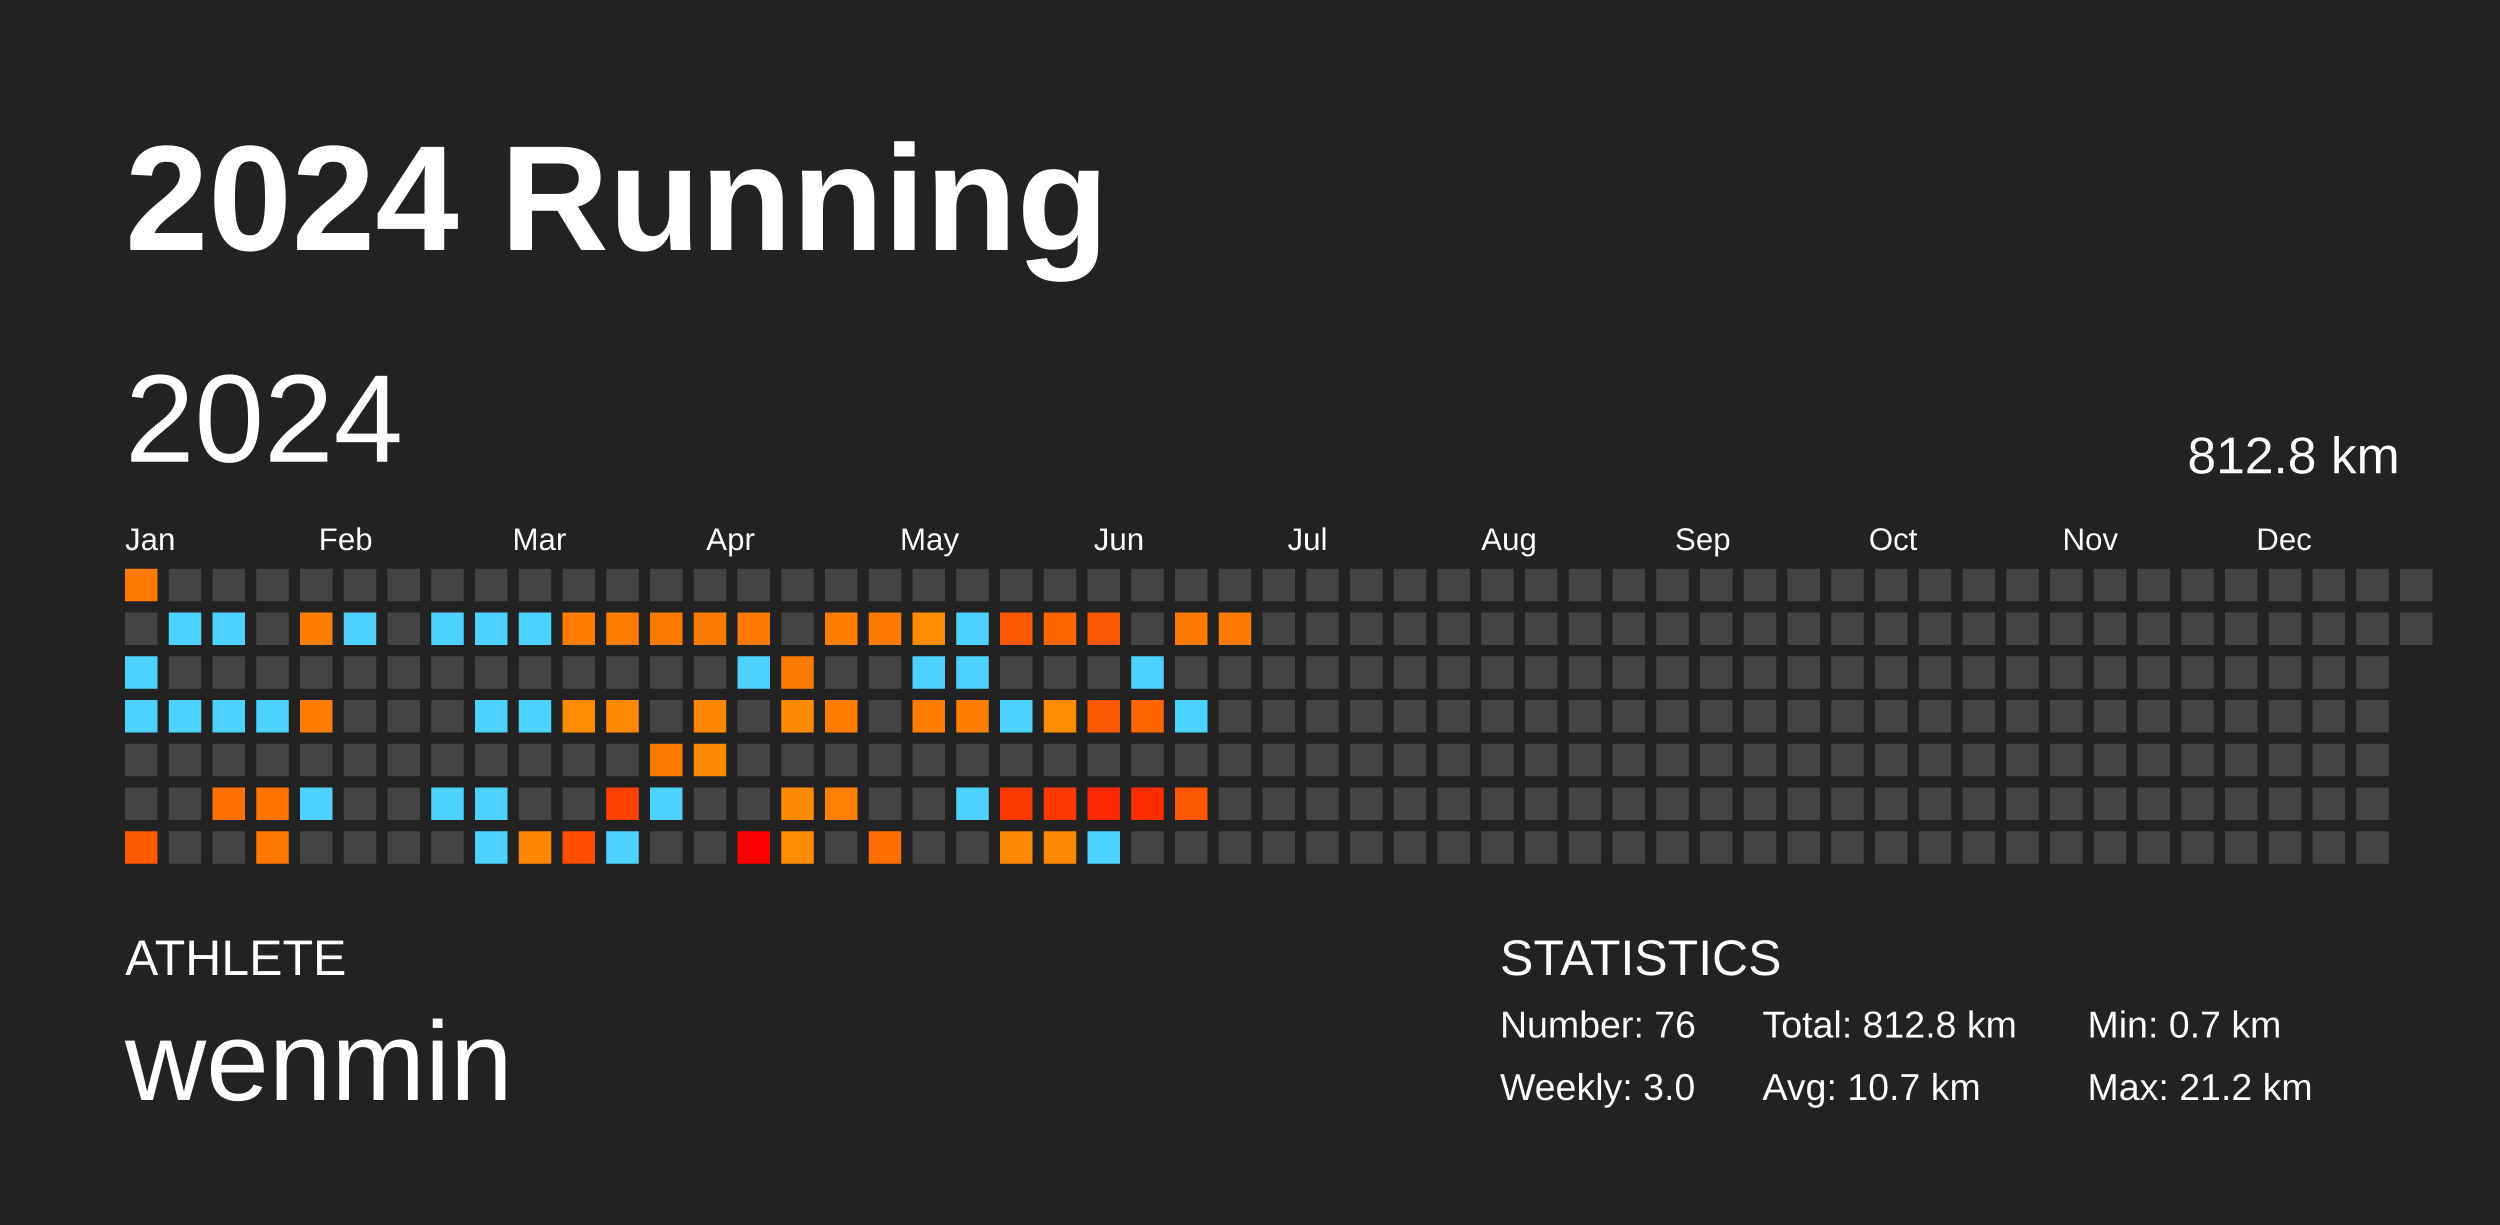
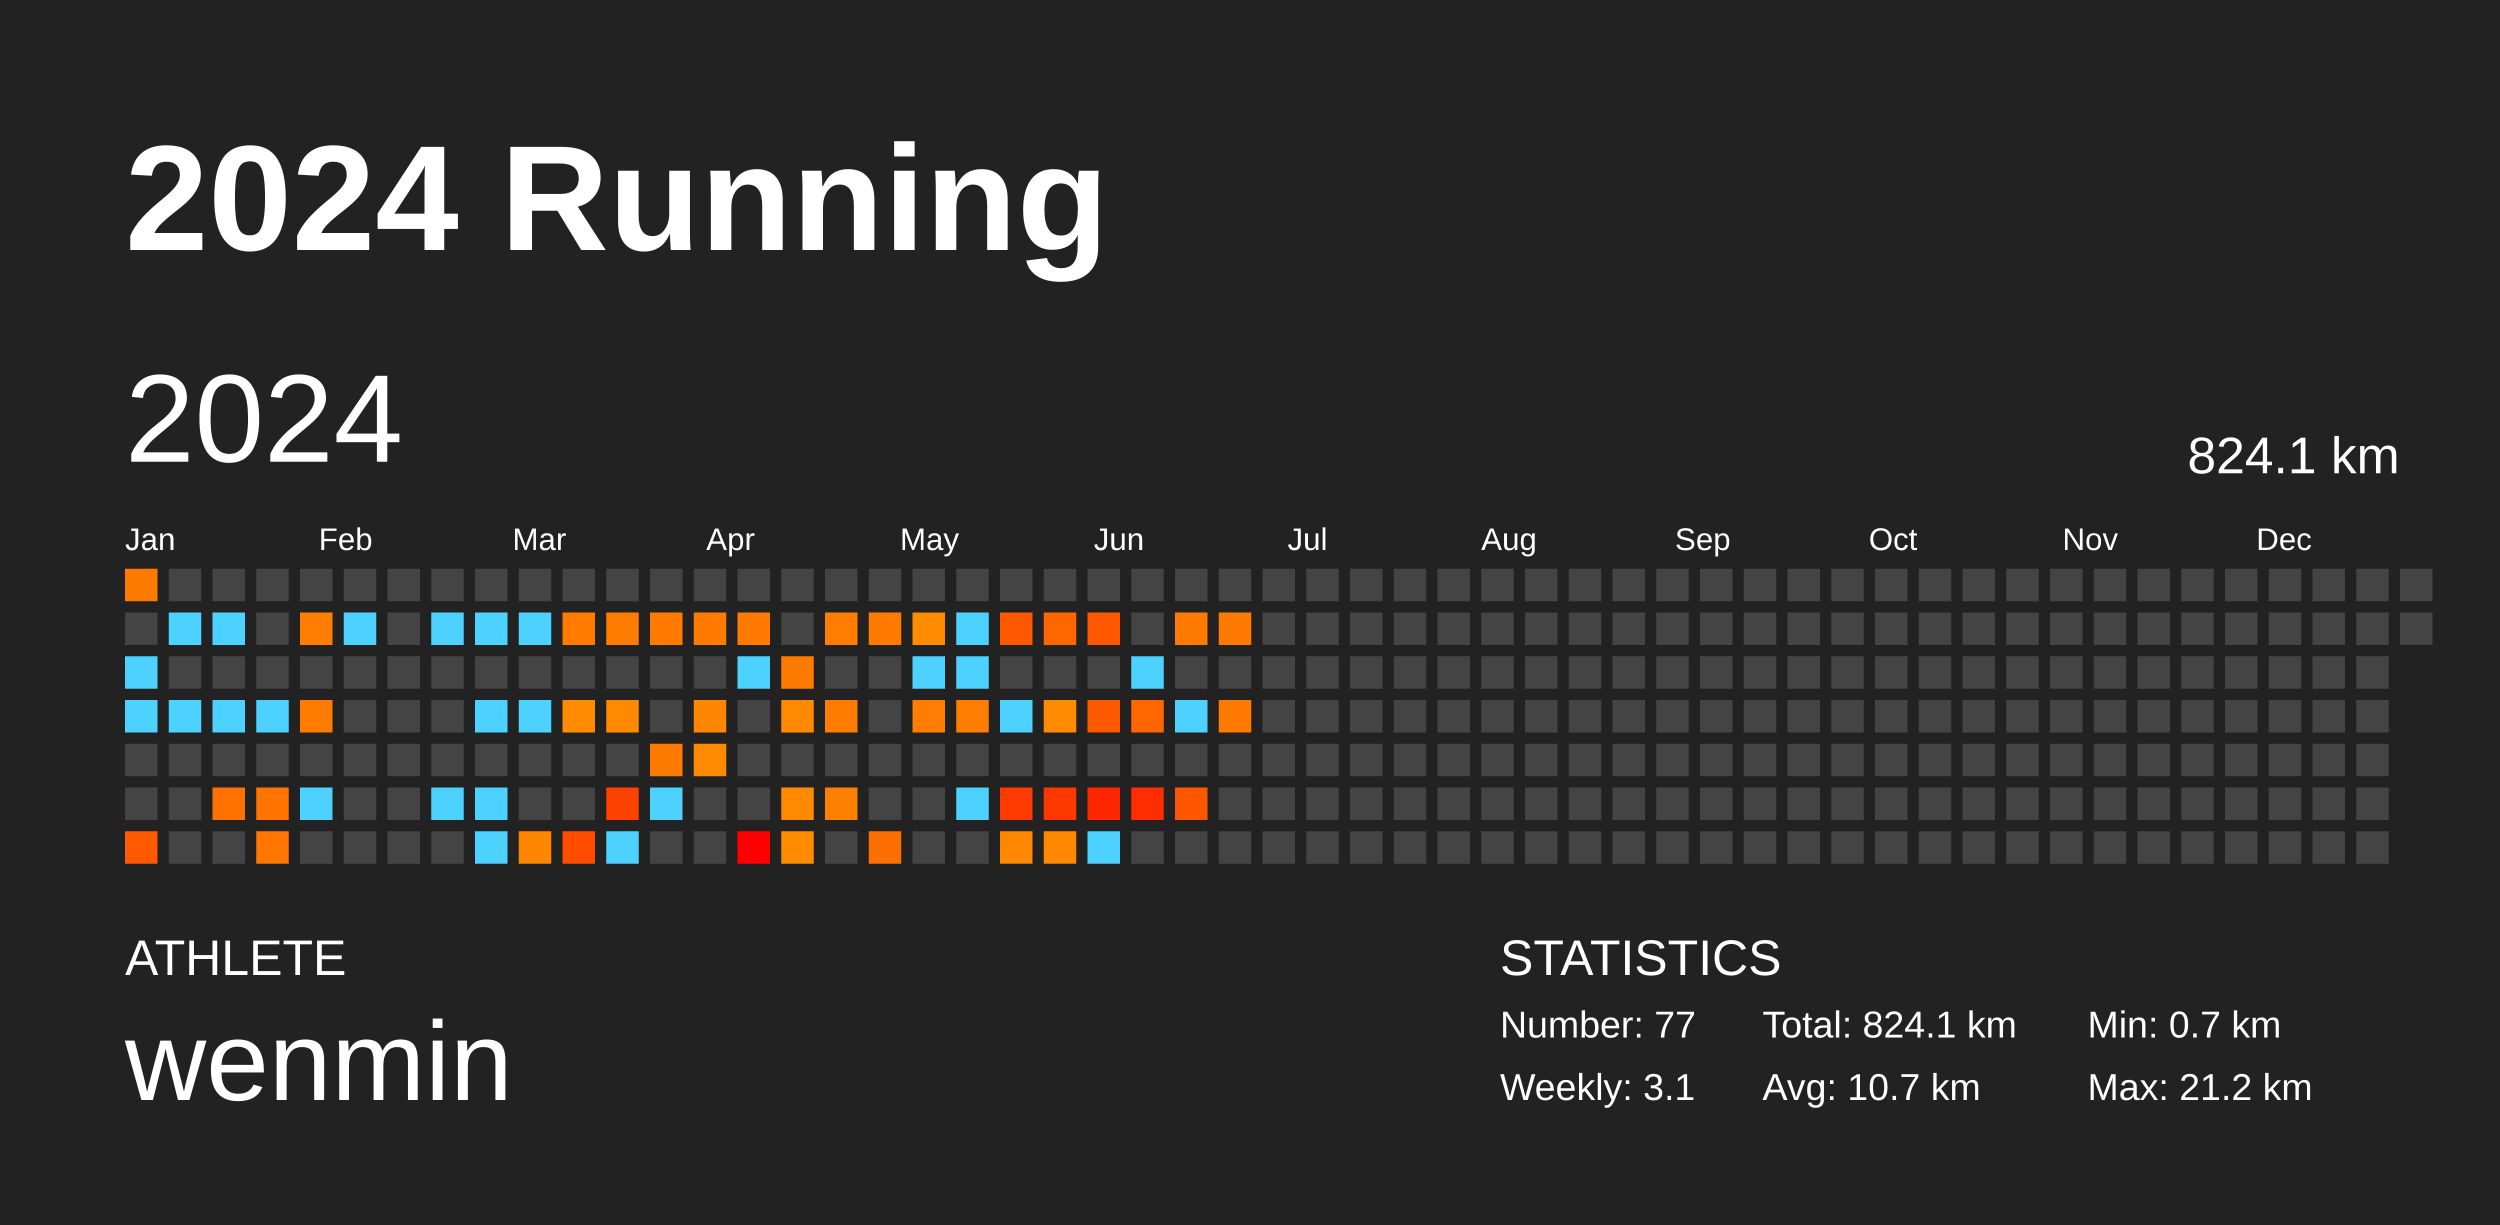
<svg xmlns="http://www.w3.org/2000/svg" baseProfile="full" height="98mm" version="1.1" viewBox="0,0,200,98" width="200mm">
  <defs />
  <rect fill="#222222" height="98" width="200" x="0" y="0" />
  <text fill="#FFFFFF" style="font-size:12px; font-family:Arial; font-weight:bold;" x="10" y="20">2024 Running</text>
  <text fill="#FFFFFF" style="font-size:4px; font-family:Arial" x="10" y="78">ATHLETE</text>
  <text fill="#FFFFFF" style="font-size:9px; font-family:Arial" x="10" y="88">wenmin</text>
  <text fill="#FFFFFF" style="font-size:4px; font-family:Arial" x="120" y="78">STATISTICS</text>
-   <text fill="#FFFFFF" style="font-size:3px; font-family:Arial" x="120" y="83">Number: 76</text>
-   <text fill="#FFFFFF" style="font-size:3px; font-family:Arial" x="120" y="88">Weekly: 3.0</text>
-   <text fill="#FFFFFF" style="font-size:3px; font-family:Arial" x="141" y="83">Total: 812.8 km</text>
+   <text fill="#FFFFFF" style="font-size:3px; font-family:Arial" x="120" y="83">Number: 77</text>
+   <text fill="#FFFFFF" style="font-size:3px; font-family:Arial" x="120" y="88">Weekly: 3.1</text>
+   <text fill="#FFFFFF" style="font-size:3px; font-family:Arial" x="141" y="83">Total: 824.1 km</text>
  <text fill="#FFFFFF" style="font-size:3px; font-family:Arial" x="141" y="88">Avg: 10.7 km</text>
  <text fill="#FFFFFF" style="font-size:3px; font-family:Arial" x="167" y="83">Min: 0.7 km</text>
  <text fill="#FFFFFF" style="font-size:3px; font-family:Arial" x="167" y="88">Max: 21.2 km</text>
  <text dominant-baseline="hanging" fill="#FFFFFF" style="font-size:10.0px; font-family:Arial;" x="10" y="30">2024</text>
-   <text dominant-baseline="hanging" fill="#FFFFFF" style="font-size:4.125px; font-family:Arial;" x="175" y="35">812.8 km</text>
+   <text dominant-baseline="hanging" fill="#FFFFFF" style="font-size:4.125px; font-family:Arial;" x="175" y="35">824.1 km</text>
  <text fill="#FFFFFF" style="font-size:2.5px; font-family:Arial" x="10.0" y="44">Jan</text>
  <text fill="#FFFFFF" style="font-size:2.5px; font-family:Arial" x="25.5" y="44">Feb</text>
  <text fill="#FFFFFF" style="font-size:2.5px; font-family:Arial" x="41.0" y="44">Mar</text>
  <text fill="#FFFFFF" style="font-size:2.5px; font-family:Arial" x="56.5" y="44">Apr</text>
  <text fill="#FFFFFF" style="font-size:2.5px; font-family:Arial" x="72.0" y="44">May</text>
  <text fill="#FFFFFF" style="font-size:2.5px; font-family:Arial" x="87.5" y="44">Jun</text>
  <text fill="#FFFFFF" style="font-size:2.5px; font-family:Arial" x="103.0" y="44">Jul</text>
  <text fill="#FFFFFF" style="font-size:2.5px; font-family:Arial" x="118.5" y="44">Aug</text>
  <text fill="#FFFFFF" style="font-size:2.5px; font-family:Arial" x="134.0" y="44">Sep</text>
  <text fill="#FFFFFF" style="font-size:2.5px; font-family:Arial" x="149.5" y="44">Oct</text>
  <text fill="#FFFFFF" style="font-size:2.5px; font-family:Arial" x="165.0" y="44">Nov</text>
  <text fill="#FFFFFF" style="font-size:2.5px; font-family:Arial" x="180.5" y="44">Dec</text>
  <rect fill="#ff7b00" height="2.6" width="2.6" x="10.0" y="45.5" />
  <rect fill="#444444" height="2.6" width="2.6" x="10.0" y="49.0" />
  <rect fill="#4dd2ff" height="2.6" width="2.6" x="10.0" y="52.5" />
  <rect fill="#4dd2ff" height="2.6" width="2.6" x="10.0" y="56.0" />
  <rect fill="#444444" height="2.6" width="2.6" x="10.0" y="59.5" />
  <rect fill="#444444" height="2.6" width="2.6" x="10.0" y="63.0" />
  <rect fill="#ff5a00" height="2.6" width="2.6" x="10.0" y="66.5" />
  <rect fill="#444444" height="2.6" width="2.6" x="13.5" y="45.5" />
  <rect fill="#4dd2ff" height="2.6" width="2.6" x="13.5" y="49.0" />
  <rect fill="#444444" height="2.6" width="2.6" x="13.5" y="52.5" />
  <rect fill="#4dd2ff" height="2.6" width="2.6" x="13.5" y="56.0" />
  <rect fill="#444444" height="2.6" width="2.6" x="13.5" y="59.5" />
  <rect fill="#444444" height="2.6" width="2.6" x="13.5" y="63.0" />
  <rect fill="#444444" height="2.6" width="2.6" x="13.5" y="66.5" />
  <rect fill="#444444" height="2.6" width="2.6" x="17.0" y="45.5" />
  <rect fill="#4dd2ff" height="2.6" width="2.6" x="17.0" y="49.0" />
  <rect fill="#444444" height="2.6" width="2.6" x="17.0" y="52.5" />
  <rect fill="#4dd2ff" height="2.6" width="2.6" x="17.0" y="56.0" />
  <rect fill="#444444" height="2.6" width="2.6" x="17.0" y="59.5" />
  <rect fill="#ff7200" height="2.6" width="2.6" x="17.0" y="63.0" />
  <rect fill="#444444" height="2.6" width="2.6" x="17.0" y="66.5" />
  <rect fill="#444444" height="2.6" width="2.6" x="20.5" y="45.5" />
  <rect fill="#444444" height="2.6" width="2.6" x="20.5" y="49.0" />
  <rect fill="#444444" height="2.6" width="2.6" x="20.5" y="52.5" />
  <rect fill="#4dd2ff" height="2.6" width="2.6" x="20.5" y="56.0" />
  <rect fill="#444444" height="2.6" width="2.6" x="20.5" y="59.5" />
  <rect fill="#ff7300" height="2.6" width="2.6" x="20.5" y="63.0" />
  <rect fill="#ff7700" height="2.6" width="2.6" x="20.5" y="66.5" />
  <rect fill="#444444" height="2.6" width="2.6" x="24.0" y="45.5" />
  <rect fill="#ff7d00" height="2.6" width="2.6" x="24.0" y="49.0" />
  <rect fill="#444444" height="2.6" width="2.6" x="24.0" y="52.5" />
  <rect fill="#ff7c00" height="2.6" width="2.6" x="24.0" y="56.0" />
  <rect fill="#444444" height="2.6" width="2.6" x="24.0" y="59.5" />
  <rect fill="#4dd2ff" height="2.6" width="2.6" x="24.0" y="63.0" />
  <rect fill="#444444" height="2.6" width="2.6" x="24.0" y="66.5" />
  <rect fill="#444444" height="2.6" width="2.6" x="27.5" y="45.5" />
  <rect fill="#4dd2ff" height="2.6" width="2.6" x="27.5" y="49.0" />
  <rect fill="#444444" height="2.6" width="2.6" x="27.5" y="52.5" />
  <rect fill="#444444" height="2.6" width="2.6" x="27.5" y="56.0" />
  <rect fill="#444444" height="2.6" width="2.6" x="27.5" y="59.5" />
  <rect fill="#444444" height="2.6" width="2.6" x="27.5" y="63.0" />
  <rect fill="#444444" height="2.6" width="2.6" x="27.5" y="66.5" />
  <rect fill="#444444" height="2.6" width="2.6" x="31.0" y="45.5" />
  <rect fill="#444444" height="2.6" width="2.6" x="31.0" y="49.0" />
  <rect fill="#444444" height="2.6" width="2.6" x="31.0" y="52.5" />
  <rect fill="#444444" height="2.6" width="2.6" x="31.0" y="56.0" />
  <rect fill="#444444" height="2.6" width="2.6" x="31.0" y="59.5" />
  <rect fill="#444444" height="2.6" width="2.6" x="31.0" y="63.0" />
  <rect fill="#444444" height="2.6" width="2.6" x="31.0" y="66.5" />
  <rect fill="#444444" height="2.6" width="2.6" x="34.5" y="45.5" />
  <rect fill="#4dd2ff" height="2.6" width="2.6" x="34.5" y="49.0" />
  <rect fill="#444444" height="2.6" width="2.6" x="34.5" y="52.5" />
  <rect fill="#444444" height="2.6" width="2.6" x="34.5" y="56.0" />
  <rect fill="#444444" height="2.6" width="2.6" x="34.5" y="59.5" />
  <rect fill="#4dd2ff" height="2.6" width="2.6" x="34.5" y="63.0" />
  <rect fill="#444444" height="2.6" width="2.6" x="34.5" y="66.5" />
  <rect fill="#444444" height="2.6" width="2.6" x="38.0" y="45.5" />
  <rect fill="#4dd2ff" height="2.6" width="2.6" x="38.0" y="49.0" />
  <rect fill="#444444" height="2.6" width="2.6" x="38.0" y="52.5" />
  <rect fill="#4dd2ff" height="2.6" width="2.6" x="38.0" y="56.0" />
  <rect fill="#444444" height="2.6" width="2.6" x="38.0" y="59.5" />
  <rect fill="#4dd2ff" height="2.6" width="2.6" x="38.0" y="63.0" />
  <rect fill="#4dd2ff" height="2.6" width="2.6" x="38.0" y="66.5" />
  <rect fill="#444444" height="2.6" width="2.6" x="41.5" y="45.5" />
  <rect fill="#4dd2ff" height="2.6" width="2.6" x="41.5" y="49.0" />
  <rect fill="#444444" height="2.6" width="2.6" x="41.5" y="52.5" />
  <rect fill="#4dd2ff" height="2.6" width="2.6" x="41.5" y="56.0" />
  <rect fill="#444444" height="2.6" width="2.6" x="41.5" y="59.5" />
  <rect fill="#444444" height="2.6" width="2.6" x="41.5" y="63.0" />
  <rect fill="#ff8700" height="2.6" width="2.6" x="41.5" y="66.5" />
  <rect fill="#444444" height="2.6" width="2.6" x="45.0" y="45.5" />
  <rect fill="#ff7c00" height="2.6" width="2.6" x="45.0" y="49.0" />
  <rect fill="#444444" height="2.6" width="2.6" x="45.0" y="52.5" />
  <rect fill="#ff8b00" height="2.6" width="2.6" x="45.0" y="56.0" />
  <rect fill="#444444" height="2.6" width="2.6" x="45.0" y="59.5" />
  <rect fill="#444444" height="2.6" width="2.6" x="45.0" y="63.0" />
  <rect fill="#ff4d00" height="2.6" width="2.6" x="45.0" y="66.5" />
  <rect fill="#444444" height="2.6" width="2.6" x="48.5" y="45.5" />
  <rect fill="#ff7c00" height="2.6" width="2.6" x="48.5" y="49.0" />
  <rect fill="#444444" height="2.6" width="2.6" x="48.5" y="52.5" />
  <rect fill="#ff8900" height="2.6" width="2.6" x="48.5" y="56.0" />
  <rect fill="#444444" height="2.6" width="2.6" x="48.5" y="59.5" />
  <rect fill="#ff4100" height="2.6" width="2.6" x="48.5" y="63.0" />
  <rect fill="#4dd2ff" height="2.6" width="2.6" x="48.5" y="66.5" />
  <rect fill="#444444" height="2.6" width="2.6" x="52.0" y="45.5" />
  <rect fill="#ff7b00" height="2.6" width="2.6" x="52.0" y="49.0" />
  <rect fill="#444444" height="2.6" width="2.6" x="52.0" y="52.5" />
  <rect fill="#444444" height="2.6" width="2.6" x="52.0" y="56.0" />
  <rect fill="#ff7b00" height="2.6" width="2.6" x="52.0" y="59.5" />
  <rect fill="#4dd2ff" height="2.6" width="2.6" x="52.0" y="63.0" />
  <rect fill="#444444" height="2.6" width="2.6" x="52.0" y="66.5" />
  <rect fill="#444444" height="2.6" width="2.6" x="55.5" y="45.5" />
  <rect fill="#ff7b00" height="2.6" width="2.6" x="55.5" y="49.0" />
  <rect fill="#444444" height="2.6" width="2.6" x="55.5" y="52.5" />
  <rect fill="#ff8600" height="2.6" width="2.6" x="55.5" y="56.0" />
  <rect fill="#ff8900" height="2.6" width="2.6" x="55.5" y="59.5" />
  <rect fill="#444444" height="2.6" width="2.6" x="55.5" y="63.0" />
  <rect fill="#444444" height="2.6" width="2.6" x="55.5" y="66.5" />
  <rect fill="#444444" height="2.6" width="2.6" x="59.0" y="45.5" />
  <rect fill="#ff7a00" height="2.6" width="2.6" x="59.0" y="49.0" />
  <rect fill="#4dd2ff" height="2.6" width="2.6" x="59.0" y="52.5" />
  <rect fill="#444444" height="2.6" width="2.6" x="59.0" y="56.0" />
  <rect fill="#444444" height="2.6" width="2.6" x="59.0" y="59.5" />
  <rect fill="#444444" height="2.6" width="2.6" x="59.0" y="63.0" />
  <rect fill="red" height="2.6" width="2.6" x="59.0" y="66.5" />
  <rect fill="#444444" height="2.6" width="2.6" x="62.5" y="45.5" />
  <rect fill="#444444" height="2.6" width="2.6" x="62.5" y="49.0" />
  <rect fill="#ff7b00" height="2.6" width="2.6" x="62.5" y="52.5" />
  <rect fill="#ff8900" height="2.6" width="2.6" x="62.5" y="56.0" />
  <rect fill="#444444" height="2.6" width="2.6" x="62.5" y="59.5" />
  <rect fill="#ff8900" height="2.6" width="2.6" x="62.5" y="63.0" />
  <rect fill="#ff8b00" height="2.6" width="2.6" x="62.5" y="66.5" />
  <rect fill="#444444" height="2.6" width="2.6" x="66.0" y="45.5" />
  <rect fill="#ff7d00" height="2.6" width="2.6" x="66.0" y="49.0" />
  <rect fill="#444444" height="2.6" width="2.6" x="66.0" y="52.5" />
  <rect fill="#ff7c00" height="2.6" width="2.6" x="66.0" y="56.0" />
  <rect fill="#444444" height="2.6" width="2.6" x="66.0" y="59.5" />
  <rect fill="#ff7f00" height="2.6" width="2.6" x="66.0" y="63.0" />
  <rect fill="#444444" height="2.6" width="2.6" x="66.0" y="66.5" />
  <rect fill="#444444" height="2.6" width="2.6" x="69.5" y="45.5" />
  <rect fill="#ff7b00" height="2.6" width="2.6" x="69.5" y="49.0" />
  <rect fill="#444444" height="2.6" width="2.6" x="69.5" y="52.5" />
  <rect fill="#444444" height="2.6" width="2.6" x="69.5" y="56.0" />
  <rect fill="#444444" height="2.6" width="2.6" x="69.5" y="59.5" />
  <rect fill="#444444" height="2.6" width="2.6" x="69.5" y="63.0" />
  <rect fill="#ff6e00" height="2.6" width="2.6" x="69.5" y="66.5" />
  <rect fill="#444444" height="2.6" width="2.6" x="73.0" y="45.5" />
  <rect fill="#ff8b00" height="2.6" width="2.6" x="73.0" y="49.0" />
  <rect fill="#4dd2ff" height="2.6" width="2.6" x="73.0" y="52.5" />
  <rect fill="#ff7d00" height="2.6" width="2.6" x="73.0" y="56.0" />
  <rect fill="#444444" height="2.6" width="2.6" x="73.0" y="59.5" />
  <rect fill="#444444" height="2.6" width="2.6" x="73.0" y="63.0" />
  <rect fill="#444444" height="2.6" width="2.6" x="73.0" y="66.5" />
  <rect fill="#444444" height="2.6" width="2.6" x="76.5" y="45.5" />
  <rect fill="#4dd2ff" height="2.6" width="2.6" x="76.5" y="49.0" />
  <rect fill="#4dd2ff" height="2.6" width="2.6" x="76.5" y="52.5" />
  <rect fill="#ff7d00" height="2.6" width="2.6" x="76.5" y="56.0" />
  <rect fill="#444444" height="2.6" width="2.6" x="76.5" y="59.5" />
  <rect fill="#4dd2ff" height="2.6" width="2.6" x="76.5" y="63.0" />
  <rect fill="#444444" height="2.6" width="2.6" x="76.5" y="66.5" />
  <rect fill="#444444" height="2.6" width="2.6" x="80.0" y="45.5" />
  <rect fill="#ff5800" height="2.6" width="2.6" x="80.0" y="49.0" />
  <rect fill="#444444" height="2.6" width="2.6" x="80.0" y="52.5" />
  <rect fill="#4dd2ff" height="2.6" width="2.6" x="80.0" y="56.0" />
  <rect fill="#444444" height="2.6" width="2.6" x="80.0" y="59.5" />
  <rect fill="#ff3a00" height="2.6" width="2.6" x="80.0" y="63.0" />
  <rect fill="#ff8800" height="2.6" width="2.6" x="80.0" y="66.5" />
  <rect fill="#444444" height="2.6" width="2.6" x="83.5" y="45.5" />
  <rect fill="#ff6600" height="2.6" width="2.6" x="83.5" y="49.0" />
  <rect fill="#444444" height="2.6" width="2.6" x="83.5" y="52.5" />
  <rect fill="#ff8b00" height="2.6" width="2.6" x="83.5" y="56.0" />
  <rect fill="#444444" height="2.6" width="2.6" x="83.5" y="59.5" />
  <rect fill="#ff3800" height="2.6" width="2.6" x="83.5" y="63.0" />
  <rect fill="#ff8800" height="2.6" width="2.6" x="83.5" y="66.5" />
  <rect fill="#444444" height="2.6" width="2.6" x="87.0" y="45.5" />
  <rect fill="#ff5800" height="2.6" width="2.6" x="87.0" y="49.0" />
  <rect fill="#444444" height="2.6" width="2.6" x="87.0" y="52.5" />
  <rect fill="#ff5900" height="2.6" width="2.6" x="87.0" y="56.0" />
  <rect fill="#444444" height="2.6" width="2.6" x="87.0" y="59.5" />
  <rect fill="#ff2700" height="2.6" width="2.6" x="87.0" y="63.0" />
  <rect fill="#4dd2ff" height="2.6" width="2.6" x="87.0" y="66.5" />
  <rect fill="#444444" height="2.6" width="2.6" x="90.5" y="45.5" />
  <rect fill="#444444" height="2.6" width="2.6" x="90.5" y="49.0" />
  <rect fill="#4dd2ff" height="2.6" width="2.6" x="90.5" y="52.5" />
  <rect fill="#ff6600" height="2.6" width="2.6" x="90.5" y="56.0" />
  <rect fill="#444444" height="2.6" width="2.6" x="90.5" y="59.5" />
  <rect fill="#ff2d00" height="2.6" width="2.6" x="90.5" y="63.0" />
  <rect fill="#444444" height="2.6" width="2.6" x="90.5" y="66.5" />
  <rect fill="#444444" height="2.6" width="2.6" x="94.0" y="45.5" />
  <rect fill="#ff7a00" height="2.6" width="2.6" x="94.0" y="49.0" />
  <rect fill="#444444" height="2.6" width="2.6" x="94.0" y="52.5" />
  <rect fill="#4dd2ff" height="2.6" width="2.6" x="94.0" y="56.0" />
  <rect fill="#444444" height="2.6" width="2.6" x="94.0" y="59.5" />
  <rect fill="#ff5600" height="2.6" width="2.6" x="94.0" y="63.0" />
  <rect fill="#444444" height="2.6" width="2.6" x="94.0" y="66.5" />
  <rect fill="#444444" height="2.6" width="2.6" x="97.5" y="45.5" />
  <rect fill="#ff7a00" height="2.6" width="2.6" x="97.5" y="49.0" />
  <rect fill="#444444" height="2.6" width="2.6" x="97.5" y="52.5" />
-   <rect fill="#444444" height="2.6" width="2.6" x="97.5" y="56.0" />
+   <rect fill="#ff7a00" height="2.6" width="2.6" x="97.5" y="56.0" />
  <rect fill="#444444" height="2.6" width="2.6" x="97.5" y="59.5" />
  <rect fill="#444444" height="2.6" width="2.6" x="97.5" y="63.0" />
  <rect fill="#444444" height="2.6" width="2.6" x="97.5" y="66.5" />
  <rect fill="#444444" height="2.6" width="2.6" x="101.0" y="45.5" />
  <rect fill="#444444" height="2.6" width="2.6" x="101.0" y="49.0" />
  <rect fill="#444444" height="2.6" width="2.6" x="101.0" y="52.5" />
  <rect fill="#444444" height="2.6" width="2.6" x="101.0" y="56.0" />
  <rect fill="#444444" height="2.6" width="2.6" x="101.0" y="59.5" />
  <rect fill="#444444" height="2.6" width="2.6" x="101.0" y="63.0" />
  <rect fill="#444444" height="2.6" width="2.6" x="101.0" y="66.5" />
  <rect fill="#444444" height="2.6" width="2.6" x="104.5" y="45.5" />
  <rect fill="#444444" height="2.6" width="2.6" x="104.5" y="49.0" />
  <rect fill="#444444" height="2.6" width="2.6" x="104.5" y="52.5" />
  <rect fill="#444444" height="2.6" width="2.6" x="104.5" y="56.0" />
  <rect fill="#444444" height="2.6" width="2.6" x="104.5" y="59.5" />
  <rect fill="#444444" height="2.6" width="2.6" x="104.5" y="63.0" />
  <rect fill="#444444" height="2.6" width="2.6" x="104.5" y="66.5" />
  <rect fill="#444444" height="2.6" width="2.6" x="108.0" y="45.5" />
  <rect fill="#444444" height="2.6" width="2.6" x="108.0" y="49.0" />
  <rect fill="#444444" height="2.6" width="2.6" x="108.0" y="52.5" />
  <rect fill="#444444" height="2.6" width="2.6" x="108.0" y="56.0" />
  <rect fill="#444444" height="2.6" width="2.6" x="108.0" y="59.5" />
  <rect fill="#444444" height="2.6" width="2.6" x="108.0" y="63.0" />
  <rect fill="#444444" height="2.6" width="2.6" x="108.0" y="66.5" />
  <rect fill="#444444" height="2.6" width="2.6" x="111.5" y="45.5" />
  <rect fill="#444444" height="2.6" width="2.6" x="111.5" y="49.0" />
  <rect fill="#444444" height="2.6" width="2.6" x="111.5" y="52.5" />
  <rect fill="#444444" height="2.6" width="2.6" x="111.5" y="56.0" />
  <rect fill="#444444" height="2.6" width="2.6" x="111.5" y="59.5" />
  <rect fill="#444444" height="2.6" width="2.6" x="111.5" y="63.0" />
  <rect fill="#444444" height="2.6" width="2.6" x="111.5" y="66.5" />
  <rect fill="#444444" height="2.6" width="2.6" x="115.0" y="45.5" />
  <rect fill="#444444" height="2.6" width="2.6" x="115.0" y="49.0" />
  <rect fill="#444444" height="2.6" width="2.6" x="115.0" y="52.5" />
  <rect fill="#444444" height="2.6" width="2.6" x="115.0" y="56.0" />
  <rect fill="#444444" height="2.6" width="2.6" x="115.0" y="59.5" />
  <rect fill="#444444" height="2.6" width="2.6" x="115.0" y="63.0" />
  <rect fill="#444444" height="2.6" width="2.6" x="115.0" y="66.5" />
  <rect fill="#444444" height="2.6" width="2.6" x="118.5" y="45.5" />
  <rect fill="#444444" height="2.6" width="2.6" x="118.5" y="49.0" />
  <rect fill="#444444" height="2.6" width="2.6" x="118.5" y="52.5" />
  <rect fill="#444444" height="2.6" width="2.6" x="118.5" y="56.0" />
  <rect fill="#444444" height="2.6" width="2.6" x="118.5" y="59.5" />
  <rect fill="#444444" height="2.6" width="2.6" x="118.5" y="63.0" />
  <rect fill="#444444" height="2.6" width="2.6" x="118.5" y="66.5" />
  <rect fill="#444444" height="2.6" width="2.6" x="122.0" y="45.5" />
  <rect fill="#444444" height="2.6" width="2.6" x="122.0" y="49.0" />
  <rect fill="#444444" height="2.6" width="2.6" x="122.0" y="52.5" />
  <rect fill="#444444" height="2.6" width="2.6" x="122.0" y="56.0" />
  <rect fill="#444444" height="2.6" width="2.6" x="122.0" y="59.5" />
  <rect fill="#444444" height="2.6" width="2.6" x="122.0" y="63.0" />
  <rect fill="#444444" height="2.6" width="2.6" x="122.0" y="66.5" />
  <rect fill="#444444" height="2.6" width="2.6" x="125.5" y="45.5" />
  <rect fill="#444444" height="2.6" width="2.6" x="125.5" y="49.0" />
  <rect fill="#444444" height="2.6" width="2.6" x="125.5" y="52.5" />
  <rect fill="#444444" height="2.6" width="2.6" x="125.5" y="56.0" />
  <rect fill="#444444" height="2.6" width="2.6" x="125.5" y="59.5" />
  <rect fill="#444444" height="2.6" width="2.6" x="125.5" y="63.0" />
  <rect fill="#444444" height="2.6" width="2.6" x="125.5" y="66.5" />
  <rect fill="#444444" height="2.6" width="2.6" x="129.0" y="45.5" />
  <rect fill="#444444" height="2.6" width="2.6" x="129.0" y="49.0" />
  <rect fill="#444444" height="2.6" width="2.6" x="129.0" y="52.5" />
  <rect fill="#444444" height="2.6" width="2.6" x="129.0" y="56.0" />
  <rect fill="#444444" height="2.6" width="2.6" x="129.0" y="59.5" />
  <rect fill="#444444" height="2.6" width="2.6" x="129.0" y="63.0" />
  <rect fill="#444444" height="2.6" width="2.6" x="129.0" y="66.5" />
  <rect fill="#444444" height="2.6" width="2.6" x="132.5" y="45.5" />
  <rect fill="#444444" height="2.6" width="2.6" x="132.5" y="49.0" />
  <rect fill="#444444" height="2.6" width="2.6" x="132.5" y="52.5" />
  <rect fill="#444444" height="2.6" width="2.6" x="132.5" y="56.0" />
  <rect fill="#444444" height="2.6" width="2.6" x="132.5" y="59.5" />
  <rect fill="#444444" height="2.6" width="2.6" x="132.5" y="63.0" />
  <rect fill="#444444" height="2.6" width="2.6" x="132.5" y="66.5" />
  <rect fill="#444444" height="2.6" width="2.6" x="136.0" y="45.5" />
  <rect fill="#444444" height="2.6" width="2.6" x="136.0" y="49.0" />
  <rect fill="#444444" height="2.6" width="2.6" x="136.0" y="52.5" />
  <rect fill="#444444" height="2.6" width="2.6" x="136.0" y="56.0" />
  <rect fill="#444444" height="2.6" width="2.6" x="136.0" y="59.5" />
  <rect fill="#444444" height="2.6" width="2.6" x="136.0" y="63.0" />
  <rect fill="#444444" height="2.6" width="2.6" x="136.0" y="66.5" />
  <rect fill="#444444" height="2.6" width="2.6" x="139.5" y="45.5" />
  <rect fill="#444444" height="2.6" width="2.6" x="139.5" y="49.0" />
  <rect fill="#444444" height="2.6" width="2.6" x="139.5" y="52.5" />
  <rect fill="#444444" height="2.6" width="2.6" x="139.5" y="56.0" />
  <rect fill="#444444" height="2.6" width="2.6" x="139.5" y="59.5" />
  <rect fill="#444444" height="2.6" width="2.6" x="139.5" y="63.0" />
  <rect fill="#444444" height="2.6" width="2.6" x="139.5" y="66.5" />
  <rect fill="#444444" height="2.6" width="2.6" x="143.0" y="45.5" />
  <rect fill="#444444" height="2.6" width="2.6" x="143.0" y="49.0" />
  <rect fill="#444444" height="2.6" width="2.6" x="143.0" y="52.5" />
  <rect fill="#444444" height="2.6" width="2.6" x="143.0" y="56.0" />
  <rect fill="#444444" height="2.6" width="2.6" x="143.0" y="59.5" />
  <rect fill="#444444" height="2.6" width="2.6" x="143.0" y="63.0" />
  <rect fill="#444444" height="2.6" width="2.6" x="143.0" y="66.5" />
  <rect fill="#444444" height="2.6" width="2.6" x="146.5" y="45.5" />
  <rect fill="#444444" height="2.6" width="2.6" x="146.5" y="49.0" />
  <rect fill="#444444" height="2.6" width="2.6" x="146.5" y="52.5" />
  <rect fill="#444444" height="2.6" width="2.6" x="146.5" y="56.0" />
  <rect fill="#444444" height="2.6" width="2.6" x="146.5" y="59.5" />
  <rect fill="#444444" height="2.6" width="2.6" x="146.5" y="63.0" />
  <rect fill="#444444" height="2.6" width="2.6" x="146.5" y="66.5" />
  <rect fill="#444444" height="2.6" width="2.6" x="150.0" y="45.5" />
  <rect fill="#444444" height="2.6" width="2.6" x="150.0" y="49.0" />
  <rect fill="#444444" height="2.6" width="2.6" x="150.0" y="52.5" />
  <rect fill="#444444" height="2.6" width="2.6" x="150.0" y="56.0" />
  <rect fill="#444444" height="2.6" width="2.6" x="150.0" y="59.5" />
  <rect fill="#444444" height="2.6" width="2.6" x="150.0" y="63.0" />
  <rect fill="#444444" height="2.6" width="2.6" x="150.0" y="66.5" />
  <rect fill="#444444" height="2.6" width="2.6" x="153.5" y="45.5" />
  <rect fill="#444444" height="2.6" width="2.6" x="153.5" y="49.0" />
  <rect fill="#444444" height="2.6" width="2.6" x="153.5" y="52.5" />
  <rect fill="#444444" height="2.6" width="2.6" x="153.5" y="56.0" />
  <rect fill="#444444" height="2.6" width="2.6" x="153.5" y="59.5" />
  <rect fill="#444444" height="2.6" width="2.6" x="153.5" y="63.0" />
  <rect fill="#444444" height="2.6" width="2.6" x="153.5" y="66.5" />
  <rect fill="#444444" height="2.6" width="2.6" x="157.0" y="45.5" />
  <rect fill="#444444" height="2.6" width="2.6" x="157.0" y="49.0" />
  <rect fill="#444444" height="2.6" width="2.6" x="157.0" y="52.5" />
  <rect fill="#444444" height="2.6" width="2.6" x="157.0" y="56.0" />
  <rect fill="#444444" height="2.6" width="2.6" x="157.0" y="59.5" />
  <rect fill="#444444" height="2.6" width="2.6" x="157.0" y="63.0" />
  <rect fill="#444444" height="2.6" width="2.6" x="157.0" y="66.5" />
  <rect fill="#444444" height="2.6" width="2.6" x="160.5" y="45.5" />
  <rect fill="#444444" height="2.6" width="2.6" x="160.5" y="49.0" />
  <rect fill="#444444" height="2.6" width="2.6" x="160.5" y="52.5" />
  <rect fill="#444444" height="2.6" width="2.6" x="160.5" y="56.0" />
  <rect fill="#444444" height="2.6" width="2.6" x="160.5" y="59.5" />
  <rect fill="#444444" height="2.6" width="2.6" x="160.5" y="63.0" />
  <rect fill="#444444" height="2.6" width="2.6" x="160.5" y="66.5" />
  <rect fill="#444444" height="2.6" width="2.6" x="164.0" y="45.5" />
  <rect fill="#444444" height="2.6" width="2.6" x="164.0" y="49.0" />
  <rect fill="#444444" height="2.6" width="2.6" x="164.0" y="52.5" />
  <rect fill="#444444" height="2.6" width="2.6" x="164.0" y="56.0" />
  <rect fill="#444444" height="2.6" width="2.6" x="164.0" y="59.5" />
  <rect fill="#444444" height="2.6" width="2.6" x="164.0" y="63.0" />
  <rect fill="#444444" height="2.6" width="2.6" x="164.0" y="66.5" />
  <rect fill="#444444" height="2.6" width="2.6" x="167.5" y="45.5" />
  <rect fill="#444444" height="2.6" width="2.6" x="167.5" y="49.0" />
  <rect fill="#444444" height="2.6" width="2.6" x="167.5" y="52.5" />
  <rect fill="#444444" height="2.6" width="2.6" x="167.5" y="56.0" />
  <rect fill="#444444" height="2.6" width="2.6" x="167.5" y="59.5" />
  <rect fill="#444444" height="2.6" width="2.6" x="167.5" y="63.0" />
  <rect fill="#444444" height="2.6" width="2.6" x="167.5" y="66.5" />
  <rect fill="#444444" height="2.6" width="2.6" x="171.0" y="45.5" />
  <rect fill="#444444" height="2.6" width="2.6" x="171.0" y="49.0" />
  <rect fill="#444444" height="2.6" width="2.6" x="171.0" y="52.5" />
  <rect fill="#444444" height="2.6" width="2.6" x="171.0" y="56.0" />
  <rect fill="#444444" height="2.6" width="2.6" x="171.0" y="59.5" />
  <rect fill="#444444" height="2.6" width="2.6" x="171.0" y="63.0" />
  <rect fill="#444444" height="2.6" width="2.6" x="171.0" y="66.5" />
  <rect fill="#444444" height="2.6" width="2.6" x="174.5" y="45.5" />
  <rect fill="#444444" height="2.6" width="2.6" x="174.5" y="49.0" />
  <rect fill="#444444" height="2.6" width="2.6" x="174.5" y="52.5" />
  <rect fill="#444444" height="2.6" width="2.6" x="174.5" y="56.0" />
  <rect fill="#444444" height="2.6" width="2.6" x="174.5" y="59.5" />
  <rect fill="#444444" height="2.6" width="2.6" x="174.5" y="63.0" />
  <rect fill="#444444" height="2.6" width="2.6" x="174.5" y="66.5" />
  <rect fill="#444444" height="2.6" width="2.6" x="178.0" y="45.5" />
  <rect fill="#444444" height="2.6" width="2.6" x="178.0" y="49.0" />
  <rect fill="#444444" height="2.6" width="2.6" x="178.0" y="52.5" />
  <rect fill="#444444" height="2.6" width="2.6" x="178.0" y="56.0" />
  <rect fill="#444444" height="2.6" width="2.6" x="178.0" y="59.5" />
  <rect fill="#444444" height="2.6" width="2.6" x="178.0" y="63.0" />
  <rect fill="#444444" height="2.6" width="2.6" x="178.0" y="66.5" />
  <rect fill="#444444" height="2.6" width="2.6" x="181.5" y="45.5" />
  <rect fill="#444444" height="2.6" width="2.6" x="181.5" y="49.0" />
  <rect fill="#444444" height="2.6" width="2.6" x="181.5" y="52.5" />
  <rect fill="#444444" height="2.6" width="2.6" x="181.5" y="56.0" />
  <rect fill="#444444" height="2.6" width="2.6" x="181.5" y="59.5" />
  <rect fill="#444444" height="2.6" width="2.6" x="181.5" y="63.0" />
  <rect fill="#444444" height="2.6" width="2.6" x="181.5" y="66.5" />
  <rect fill="#444444" height="2.6" width="2.6" x="185.0" y="45.5" />
  <rect fill="#444444" height="2.6" width="2.6" x="185.0" y="49.0" />
  <rect fill="#444444" height="2.6" width="2.6" x="185.0" y="52.5" />
  <rect fill="#444444" height="2.6" width="2.6" x="185.0" y="56.0" />
  <rect fill="#444444" height="2.6" width="2.6" x="185.0" y="59.5" />
  <rect fill="#444444" height="2.6" width="2.6" x="185.0" y="63.0" />
  <rect fill="#444444" height="2.6" width="2.6" x="185.0" y="66.5" />
  <rect fill="#444444" height="2.6" width="2.6" x="188.5" y="45.5" />
  <rect fill="#444444" height="2.6" width="2.6" x="188.5" y="49.0" />
  <rect fill="#444444" height="2.6" width="2.6" x="188.5" y="52.5" />
  <rect fill="#444444" height="2.6" width="2.6" x="188.5" y="56.0" />
  <rect fill="#444444" height="2.6" width="2.6" x="188.5" y="59.5" />
  <rect fill="#444444" height="2.6" width="2.6" x="188.5" y="63.0" />
  <rect fill="#444444" height="2.6" width="2.6" x="188.5" y="66.5" />
  <rect fill="#444444" height="2.6" width="2.6" x="192.0" y="45.5" />
  <rect fill="#444444" height="2.6" width="2.6" x="192.0" y="49.0" />
</svg>
